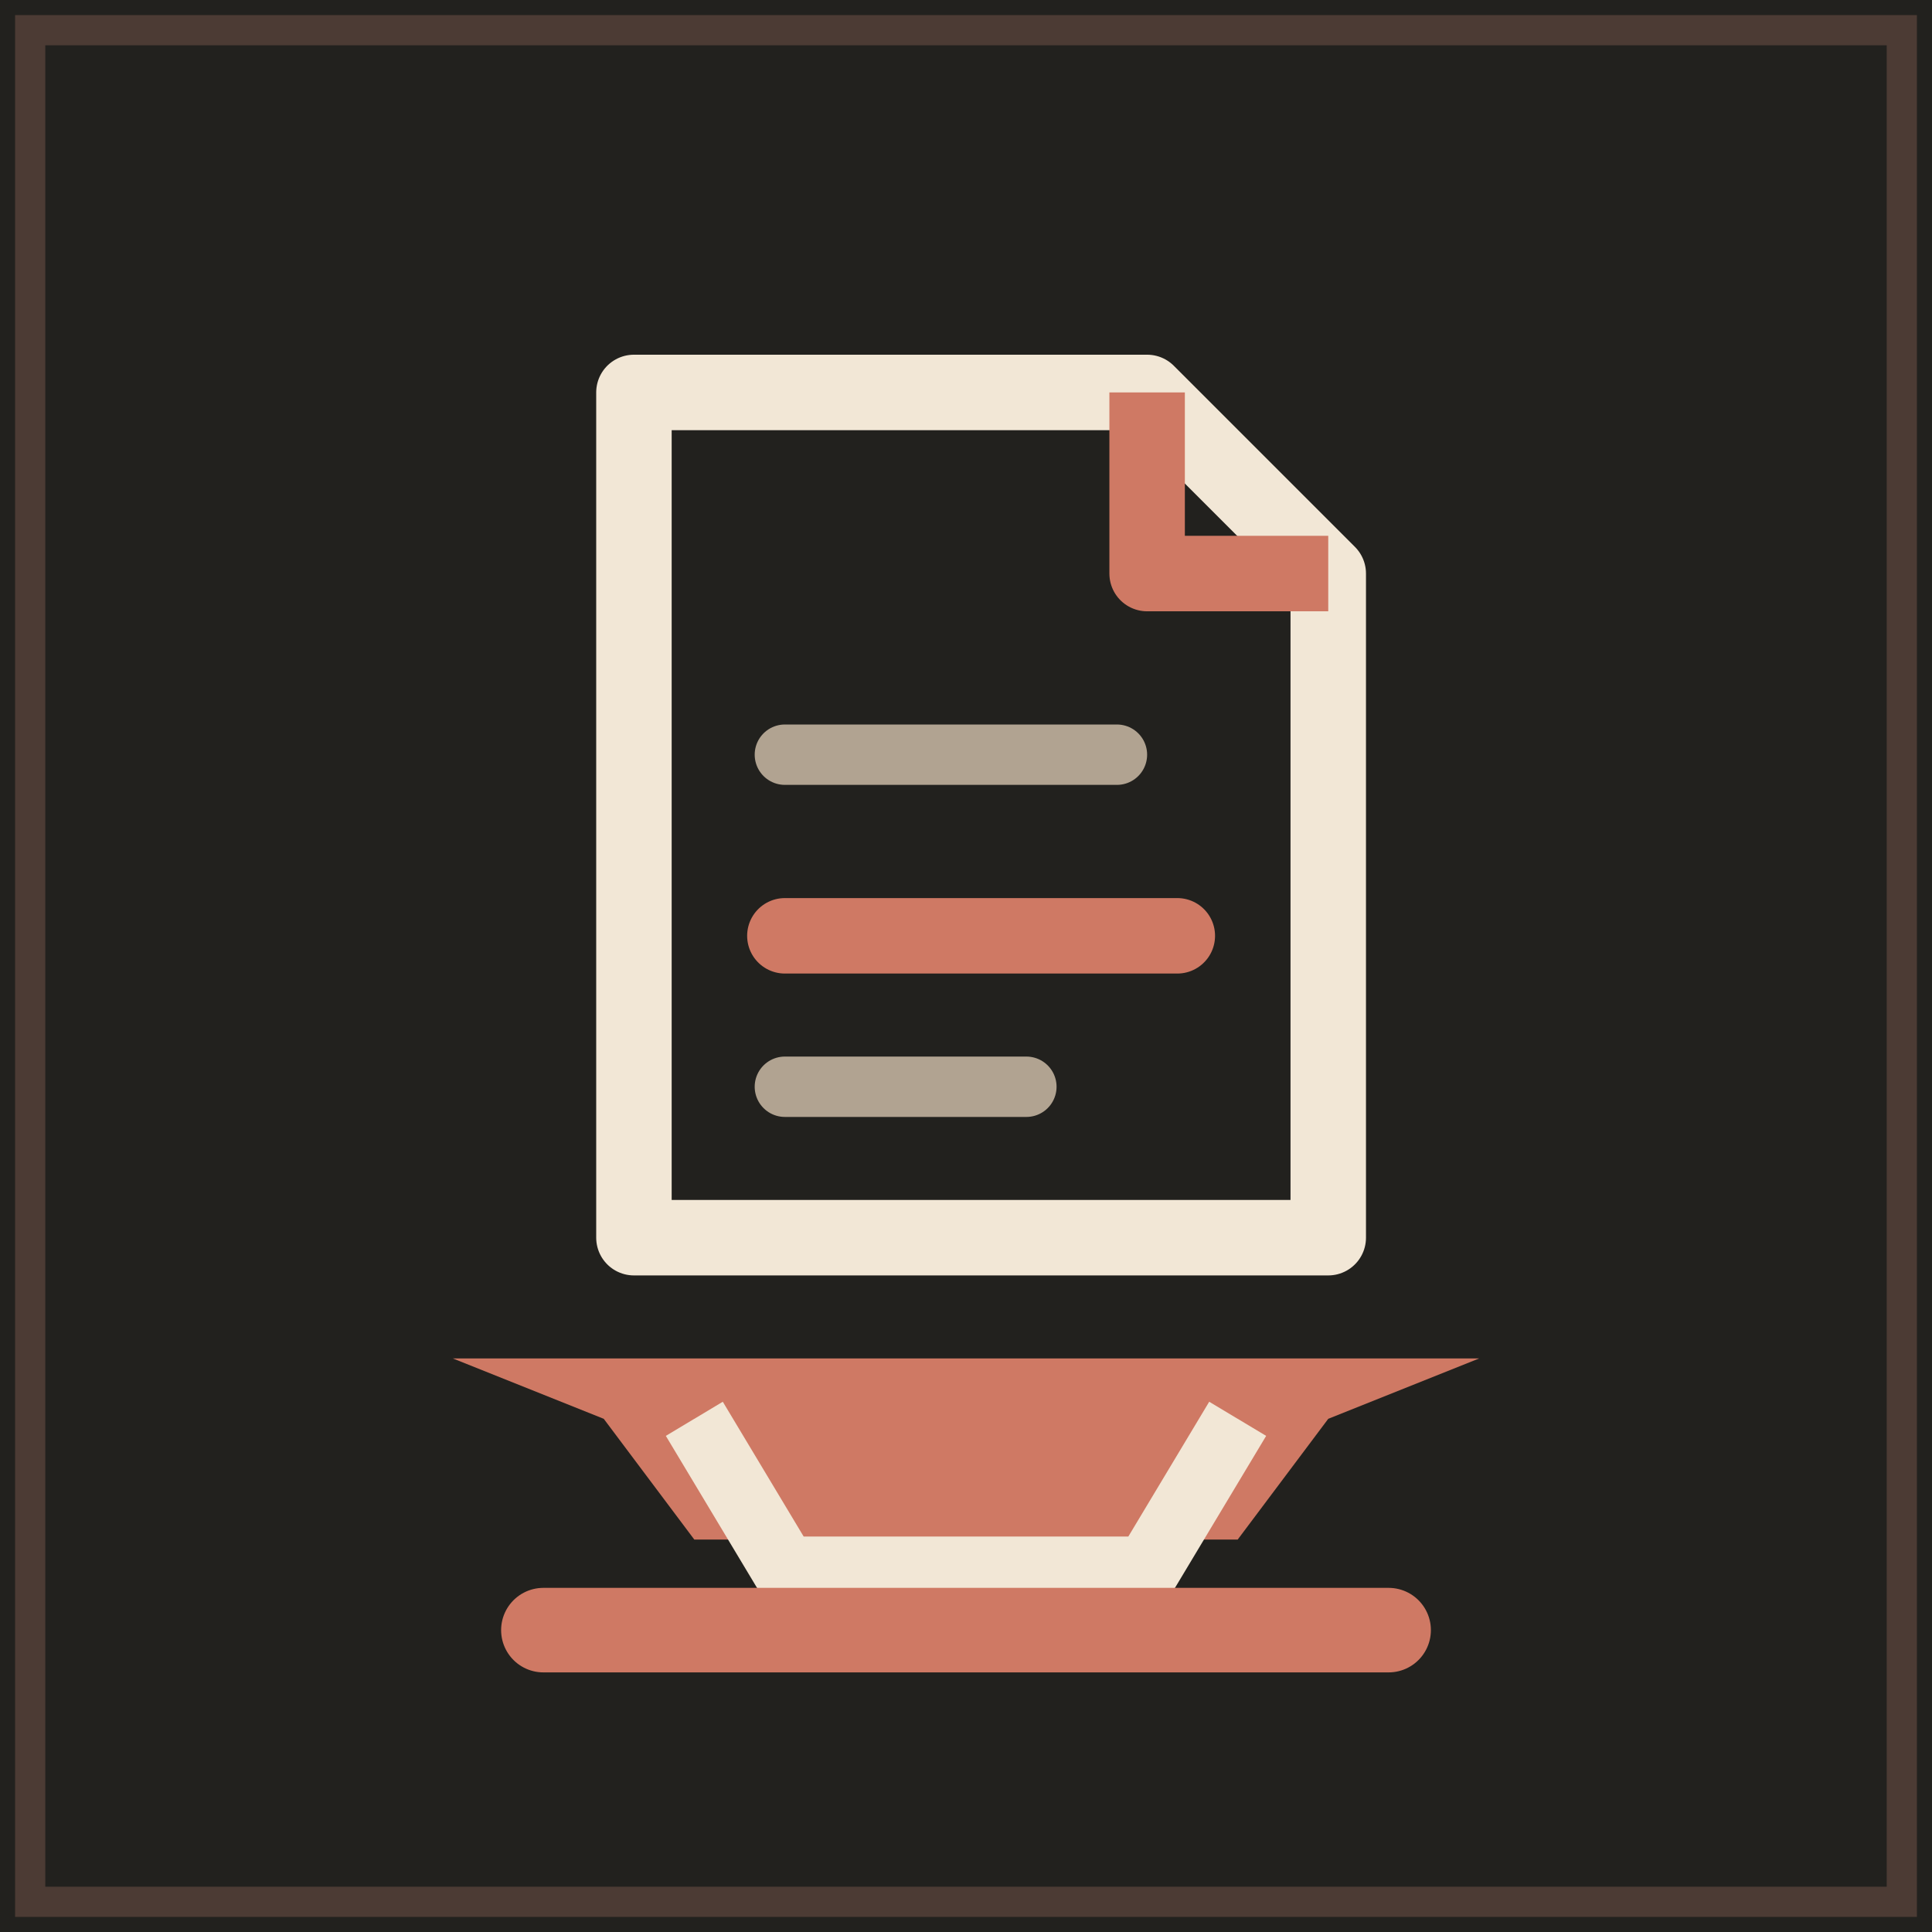
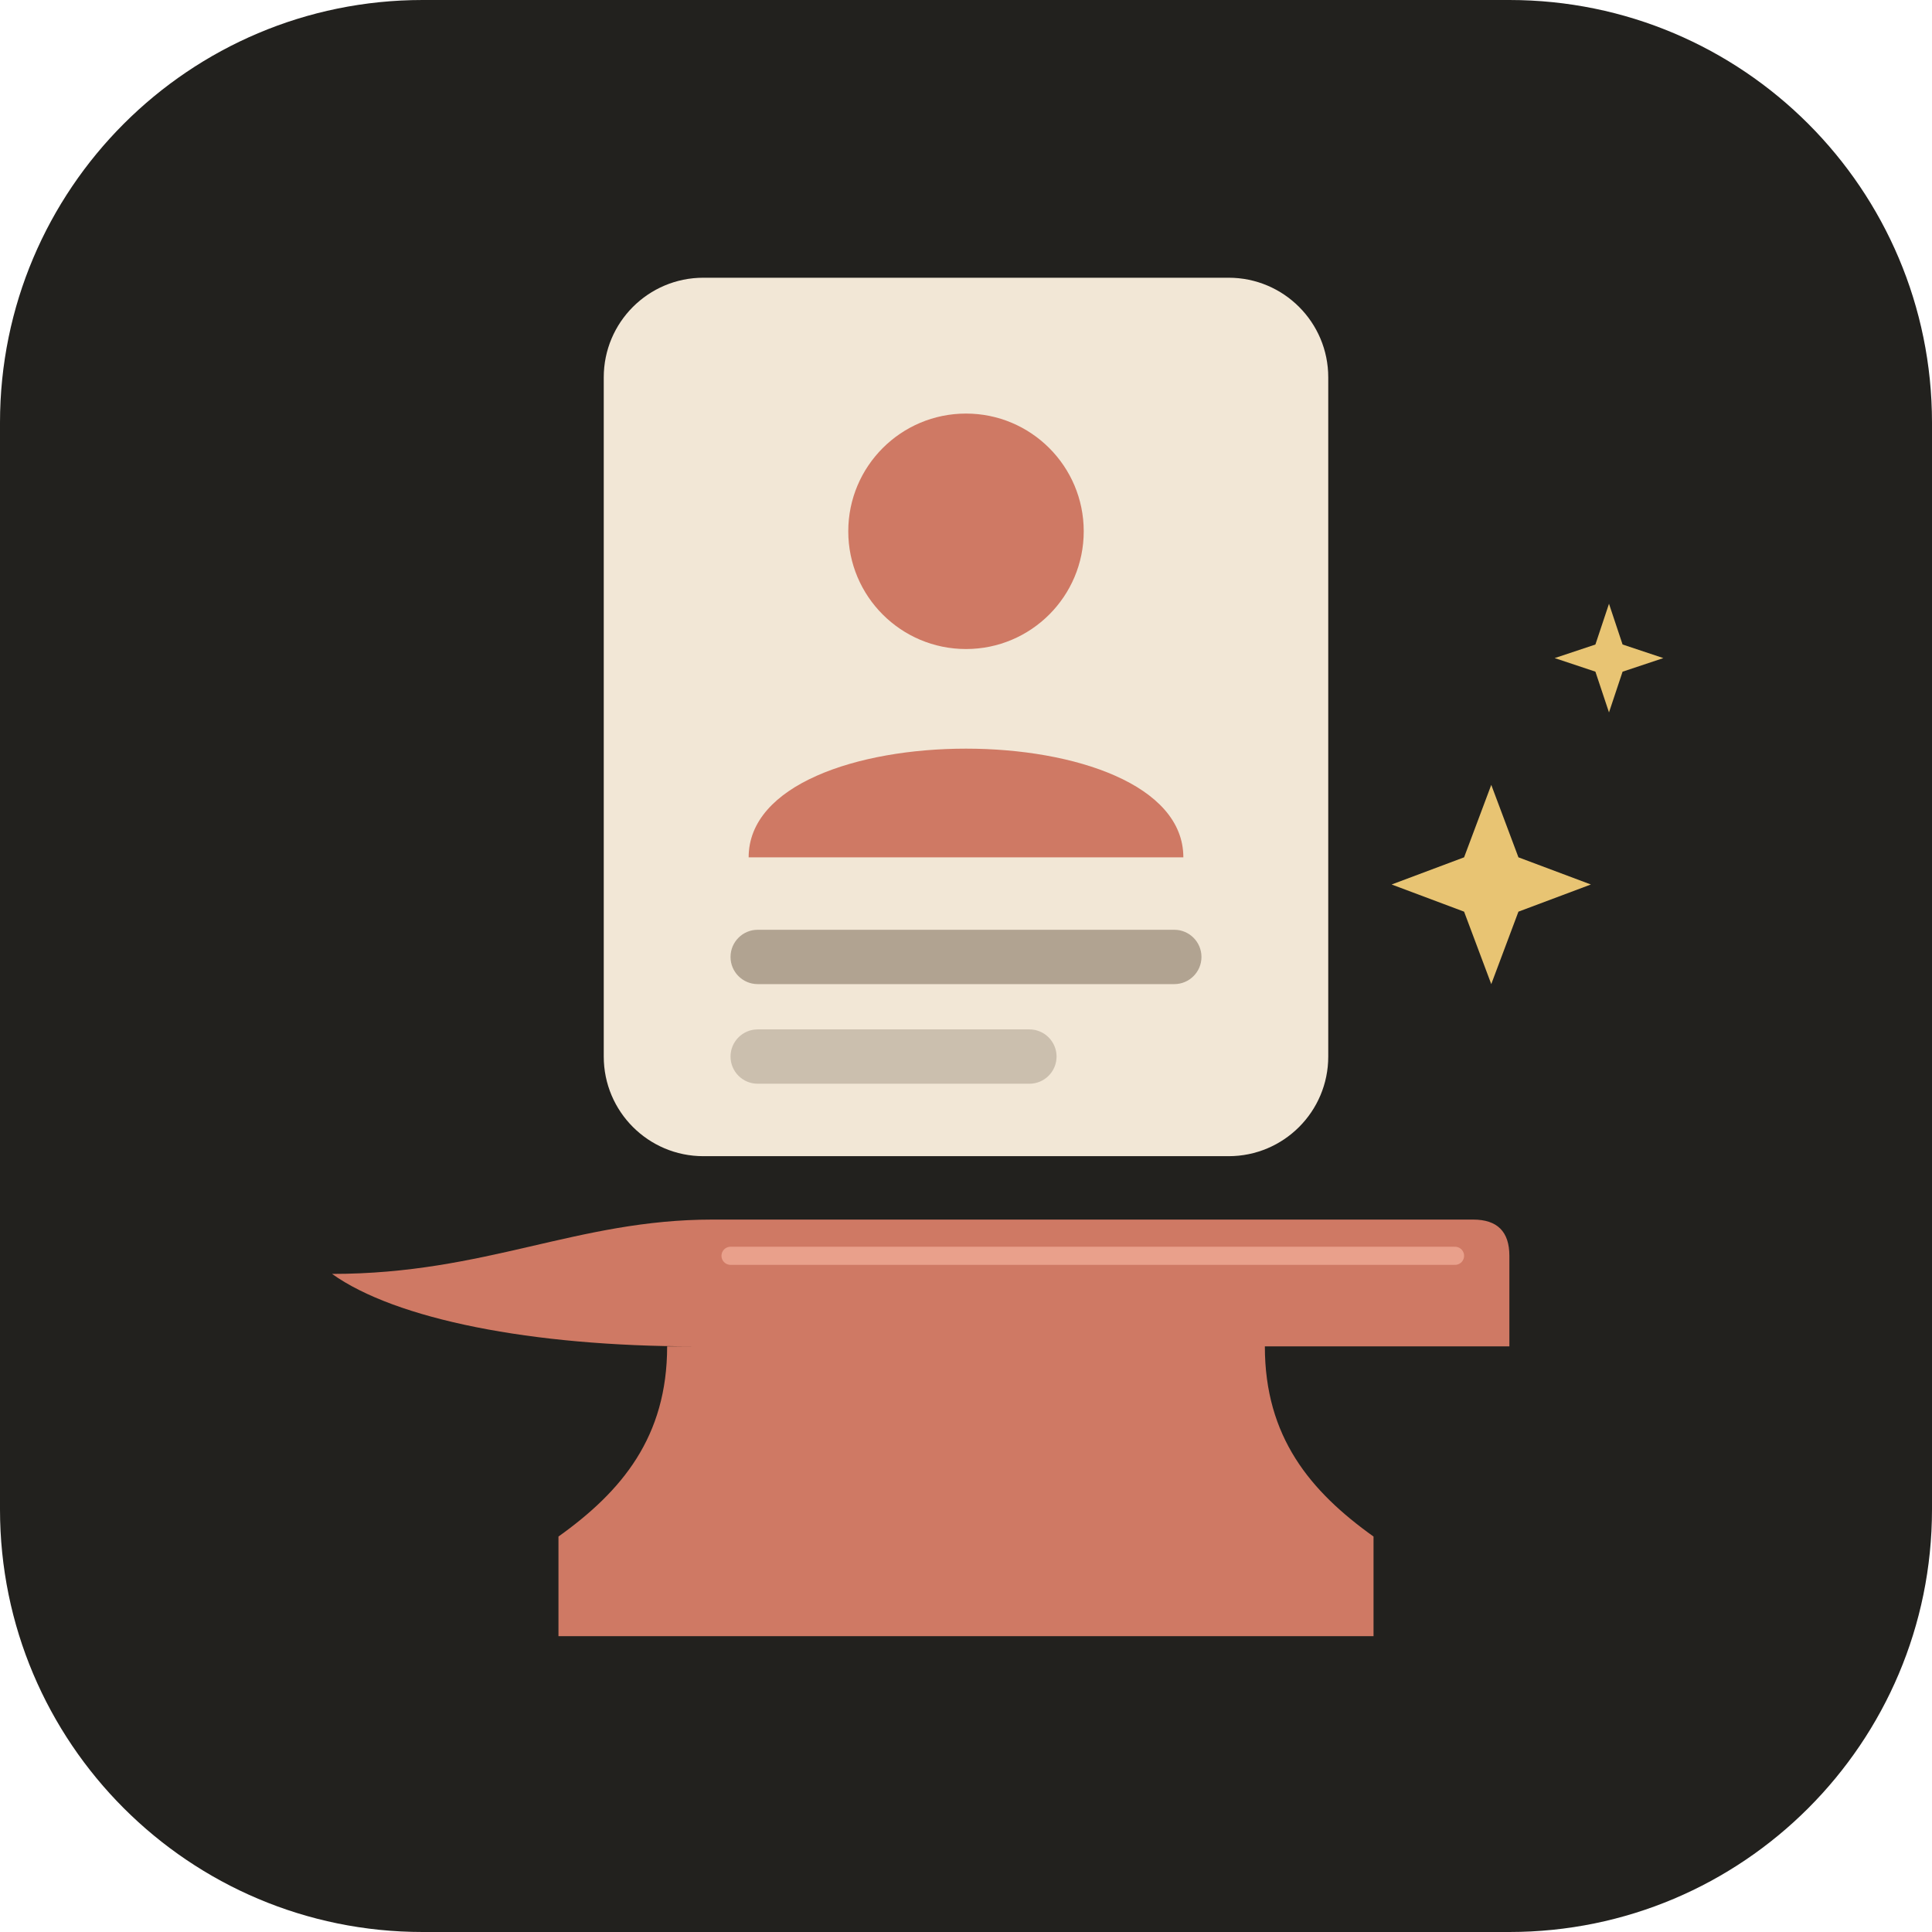
- <svg xmlns="http://www.w3.org/2000/svg" viewBox="0 0 64 64" fill="none">
-   <rect width="64" height="64" fill="#22211E" />
-   <rect x="1" y="1" width="62" height="62" stroke="#5A443B" stroke-opacity=".75" />
-   <path d="M21 13H38L44 19V41H21V13Z" stroke="#F2E7D6" stroke-width="2.5" stroke-linejoin="round" />
-   <path d="M38 13V19H44" stroke="#CF7964" stroke-width="2.5" stroke-linejoin="round" />
-   <path d="M26 25H37M26 31H39M26 36H34" stroke="#B1A391" stroke-width="2" stroke-linecap="round" />
-   <path d="M26 31H39" stroke="#CF7964" stroke-width="2.5" stroke-linecap="round" />
-   <path d="M15 45H49L44 47L41 51H23L20 47L15 45Z" fill="#CF7964" />
-   <path d="M23 47L26 52H38L41 47" stroke="#F2E7D6" stroke-width="2.2" stroke-linejoin="round" />
-   <path d="M18 54H46" stroke="#CF7964" stroke-width="2.8" stroke-linecap="round" />
+ <svg xmlns="http://www.w3.org/2000/svg" viewBox="0 0 512 512" fill="none">
+   <rect width="512" height="512" rx="112" fill="#22211E" />
+   <g transform="translate(256 256) scale(1.2) translate(-256 -248)">
+     <g>
+       <rect x="176" y="96" width="160" height="194" rx="22" fill="#F2E7D6" />
+       <circle cx="256" cy="152" r="26" fill="#CF7964" />
+       <path d="M208 224C208 192 304 192 304 224Z" fill="#CF7964" />
+       <rect x="204" y="240" width="104" height="12" rx="6" fill="#B1A391" />
+       <rect x="204" y="262" width="72" height="12" rx="6" fill="#CBBFAE" />
+       <path d="M116 316C150 316 170 304 200 304H368Q376 304 376 312V332H322C322 352 332 364 346 374V396H166V374C180 364 190 352 190 332H196C160 332 130 326 116 316Z" fill="#CF7964" />
+       <path d="M204 312H364" stroke="#E9A08B" stroke-width="4" stroke-linecap="round" />
+       <path d="M372 208L378 224L394 230L378 236L372 252L366 236L350 230L366 224Z" fill="#E8C473" />
+       <path d="M398 168L401 177L410 180L401 183L398 192L395 183L386 180L395 177Z" fill="#E8C473" />
+     </g>
+   </g>
</svg>
